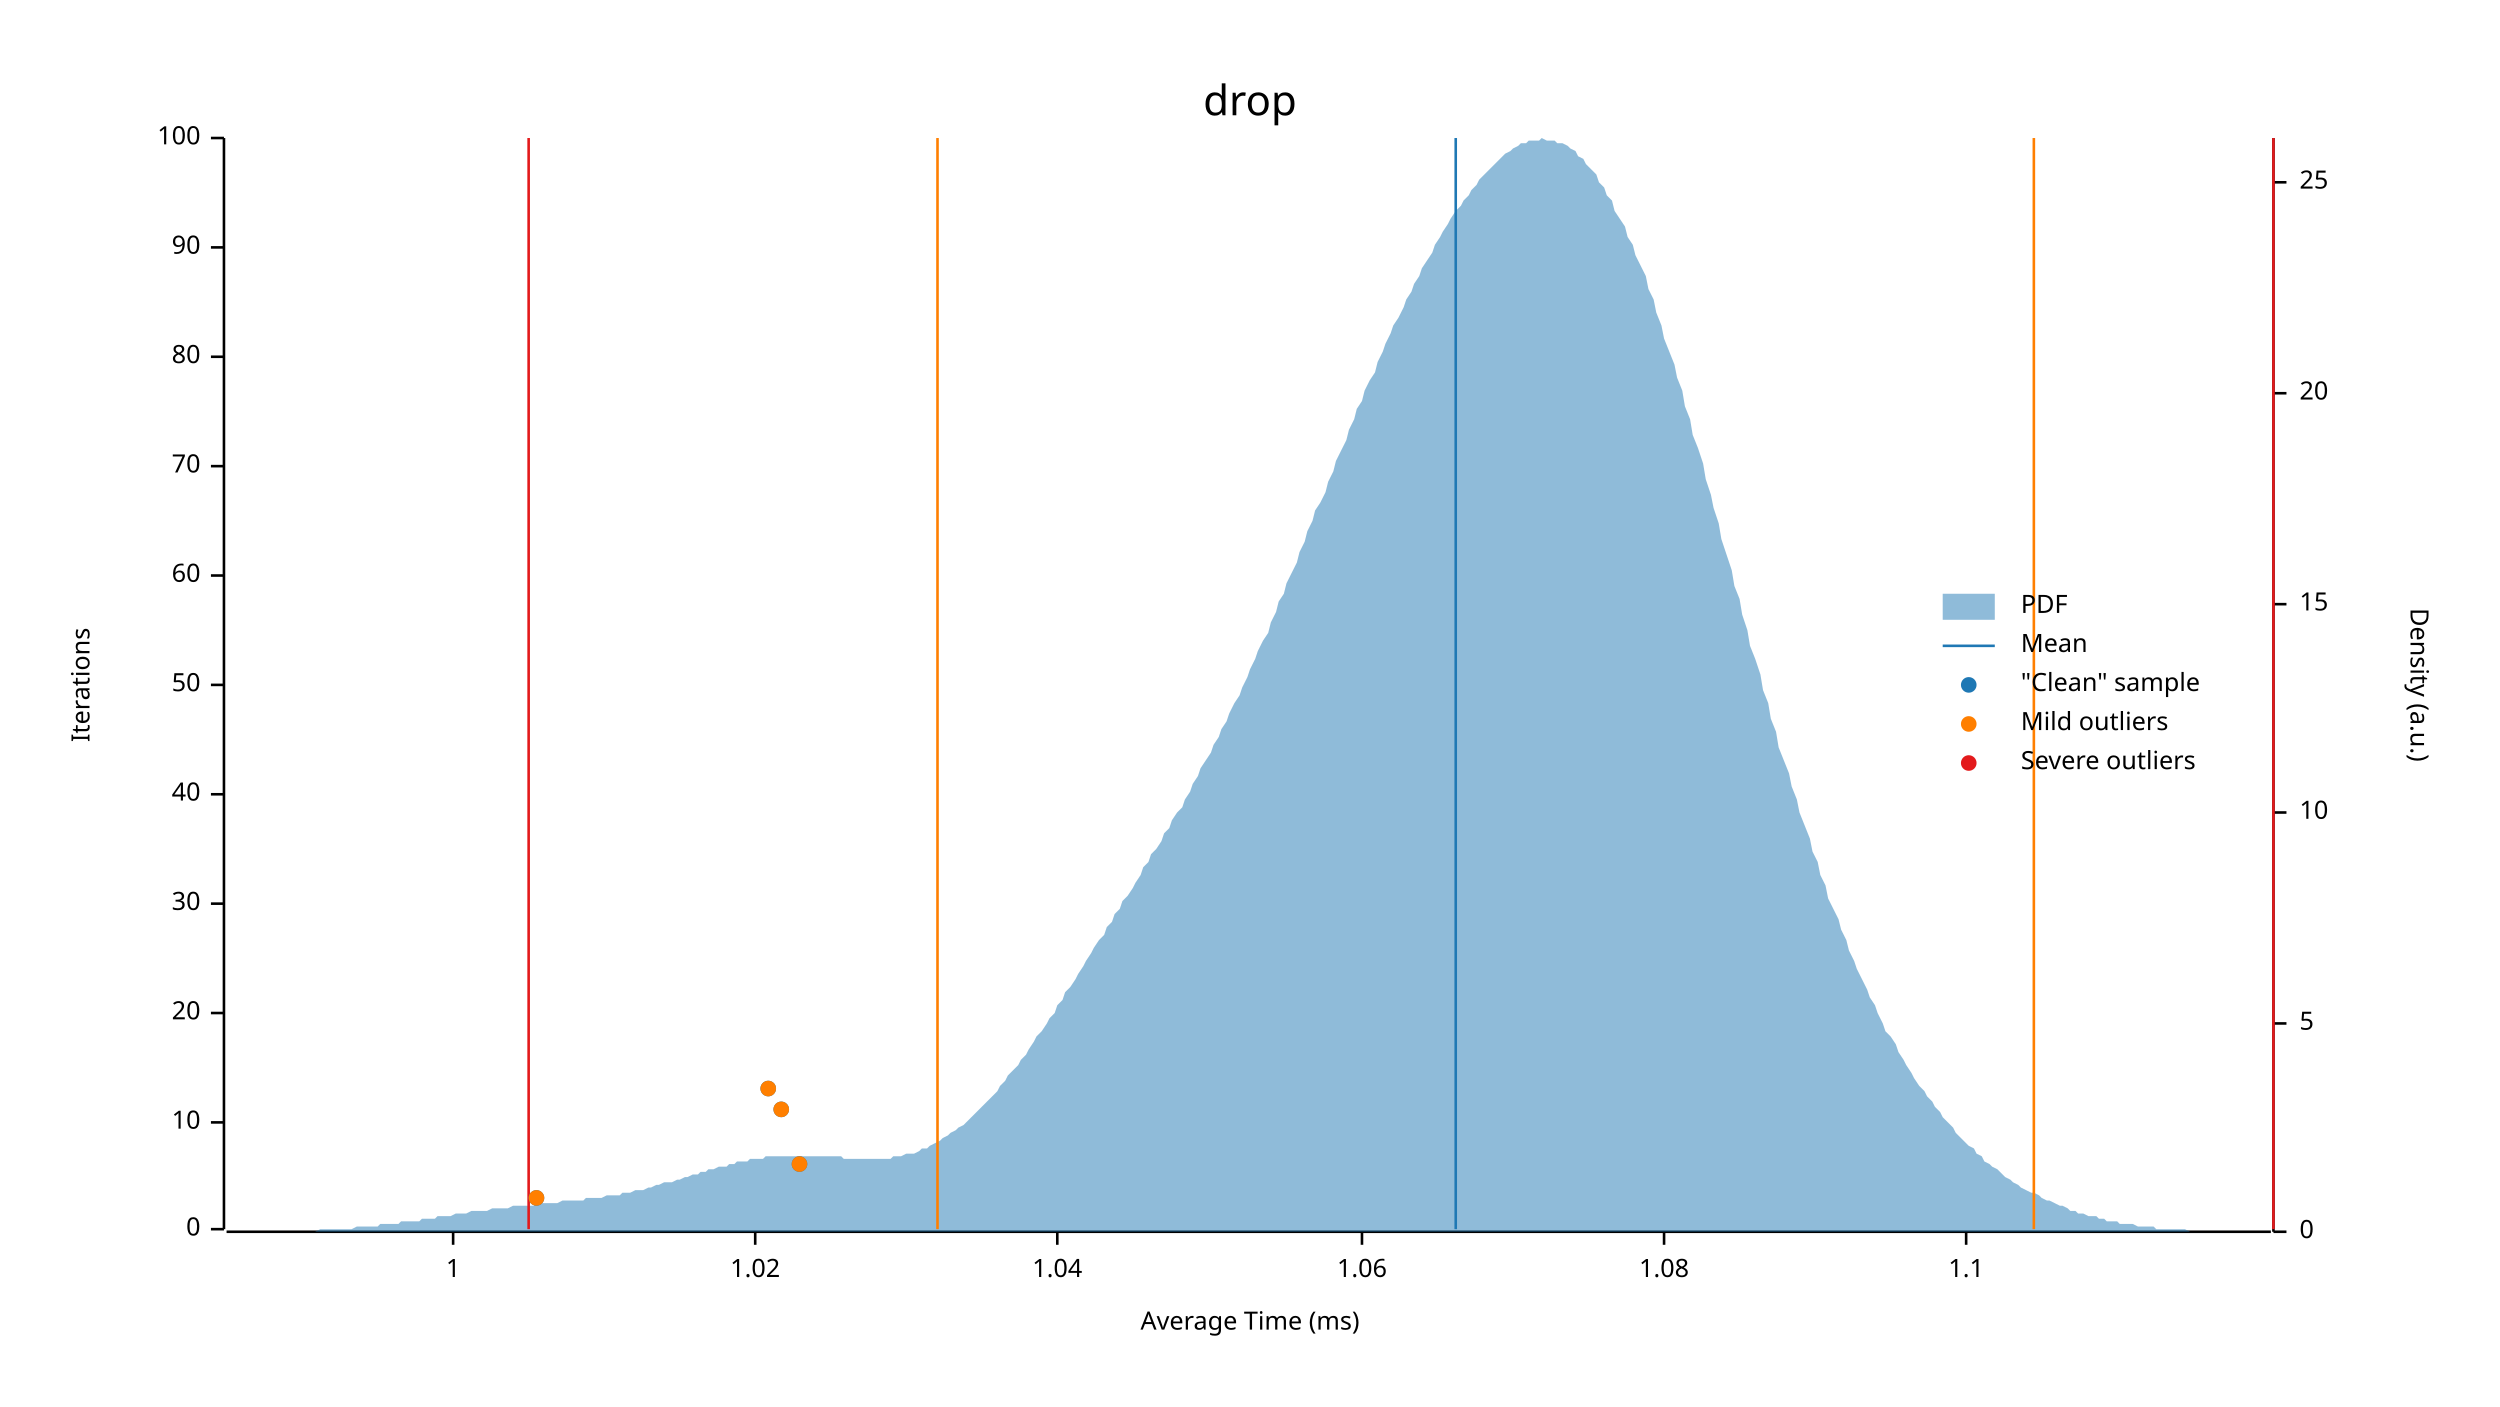
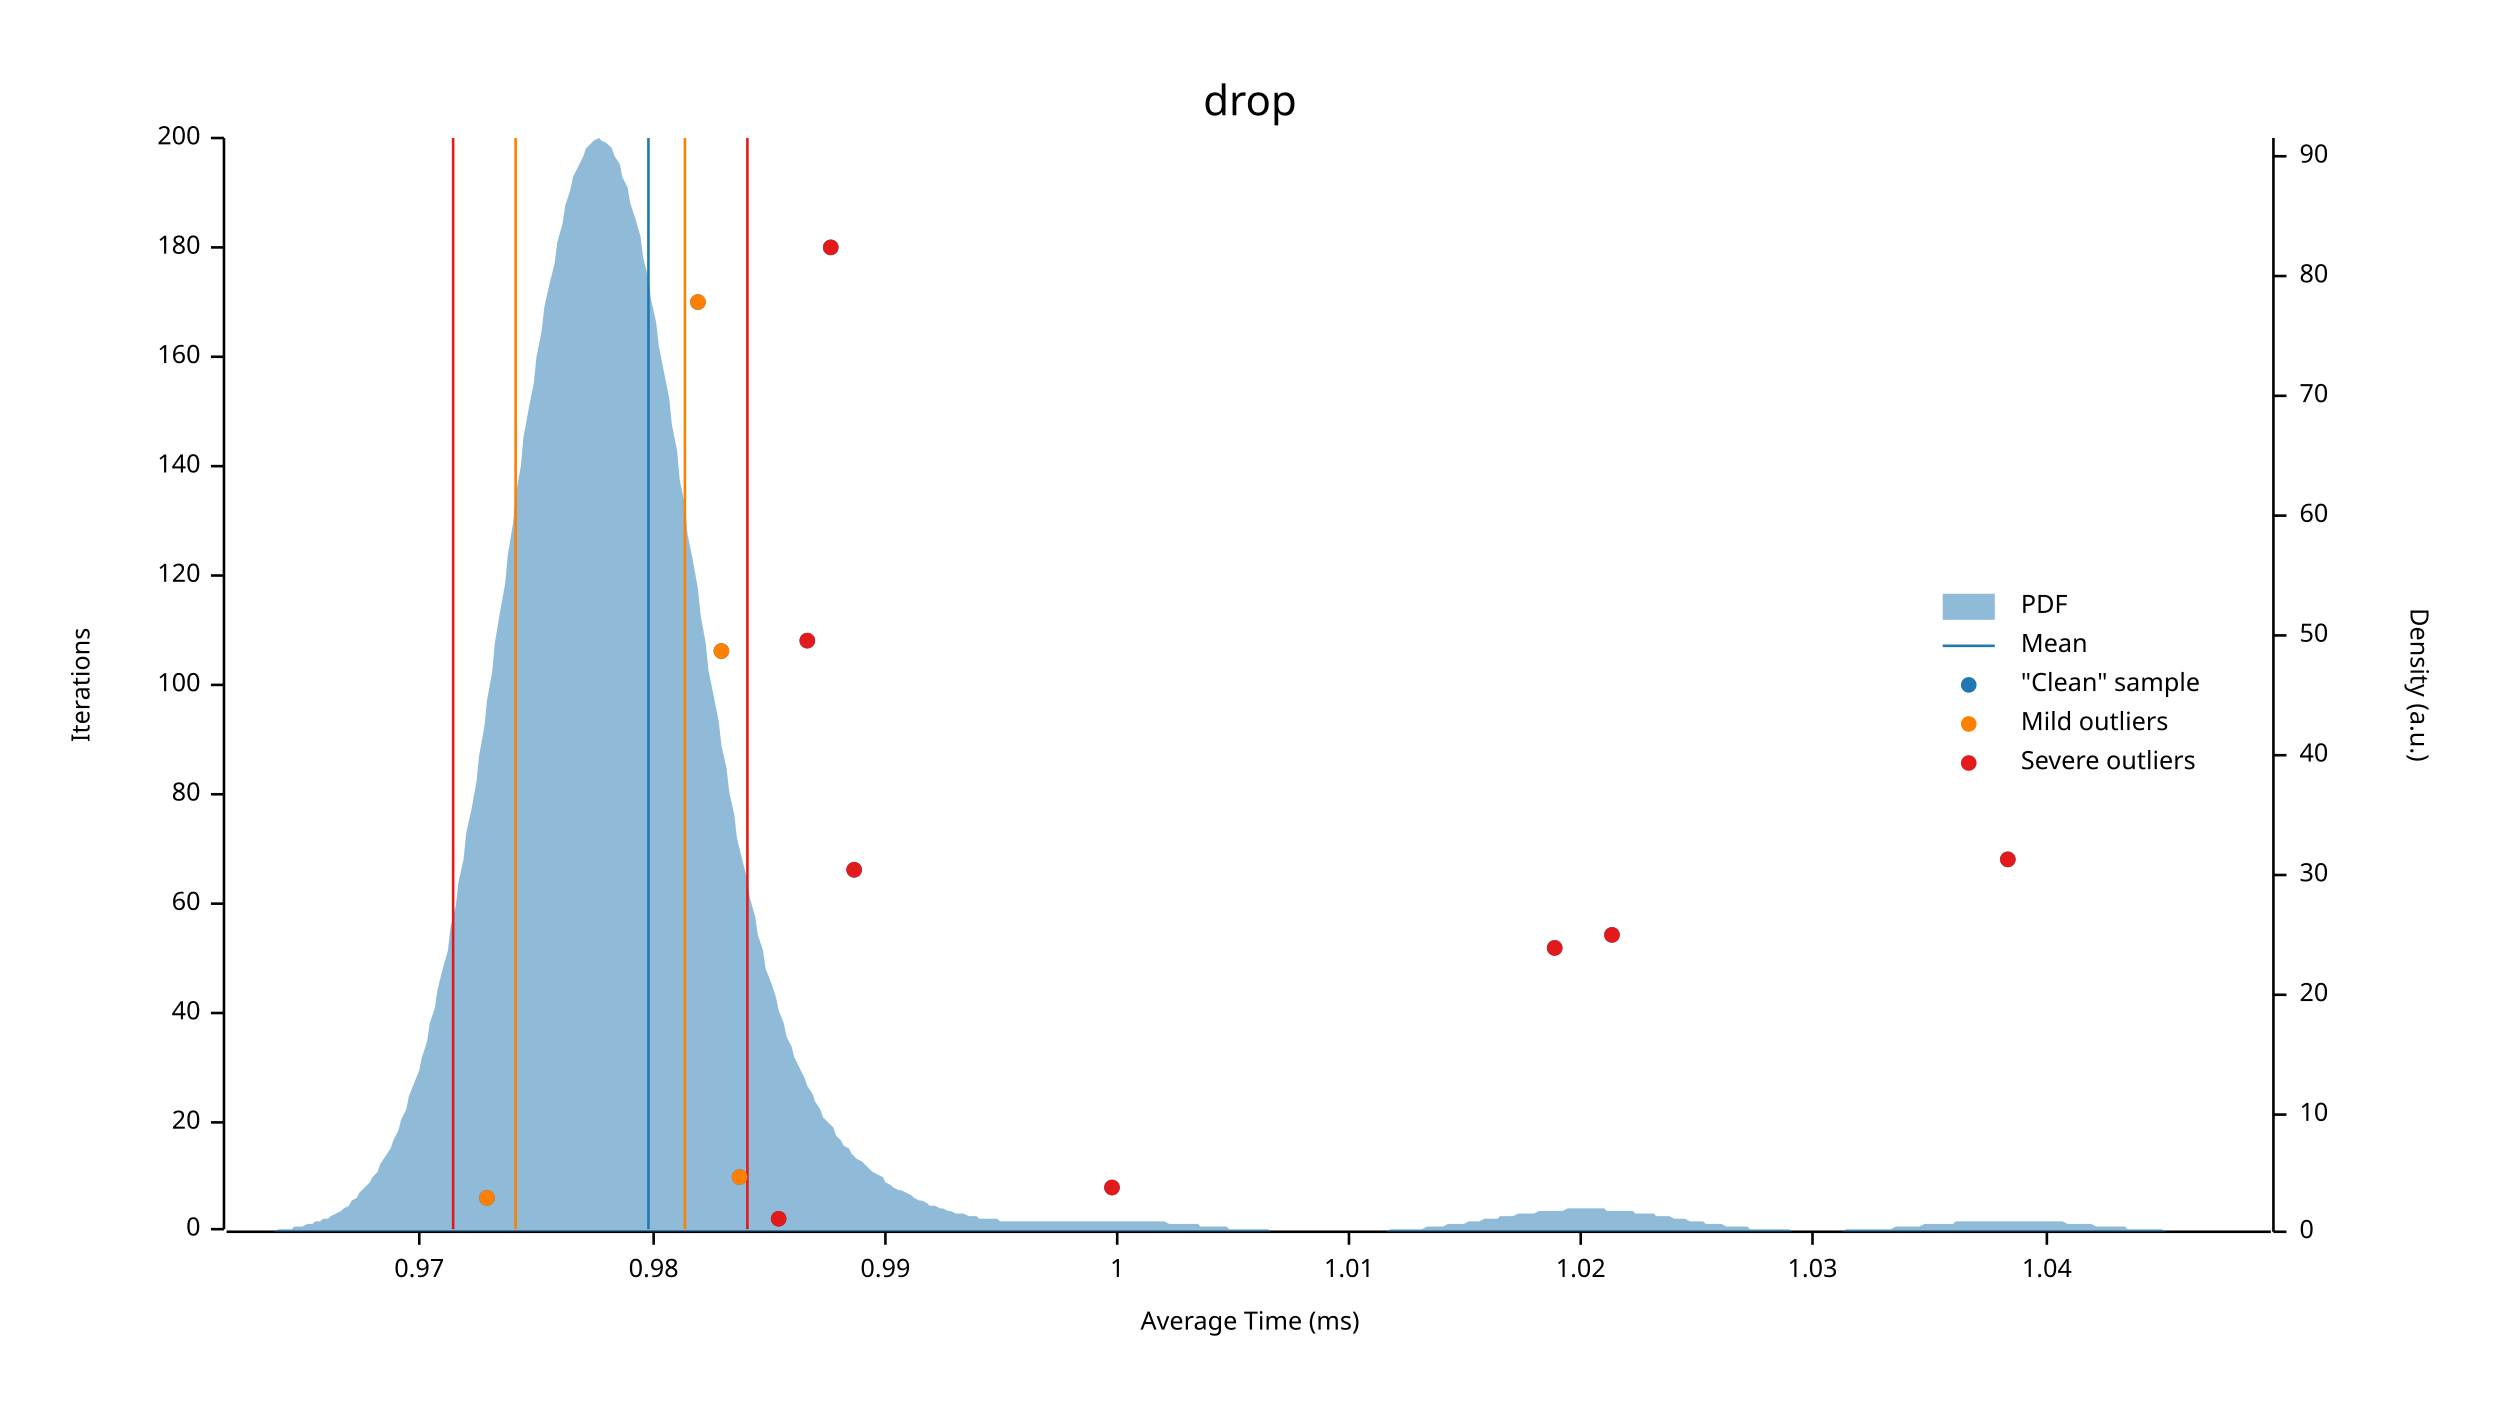
<svg xmlns="http://www.w3.org/2000/svg" width="960" height="540" viewBox="0 0 960 540">
  <text x="480" y="32" dy="0.76em" text-anchor="middle" font-family="sans-serif" font-size="16.129" opacity="1" fill="#000000">
drop
</text>
  <text x="27" y="263" dy="0.76em" text-anchor="middle" font-family="sans-serif" font-size="9.677" opacity="1" fill="#000000" transform="rotate(270, 27, 263)">
Iterations
</text>
  <text x="480" y="513" dy="-0.5ex" text-anchor="middle" font-family="sans-serif" font-size="9.677" opacity="1" fill="#000000">
Average Time (ms)
</text>
  <polyline fill="none" opacity="1" stroke="#000000" stroke-width="1" points="86,53 86,472 " />
  <text x="77" y="472" dy="0.5ex" text-anchor="end" font-family="sans-serif" font-size="9.677" opacity="1" fill="#000000">
0
</text>
  <polyline fill="none" opacity="1" stroke="#000000" stroke-width="1" points="81,472 86,472 " />
  <text x="77" y="431" dy="0.5ex" text-anchor="end" font-family="sans-serif" font-size="9.677" opacity="1" fill="#000000">
- 10
+ 20
</text>
  <polyline fill="none" opacity="1" stroke="#000000" stroke-width="1" points="81,431 86,431 " />
  <text x="77" y="389" dy="0.5ex" text-anchor="end" font-family="sans-serif" font-size="9.677" opacity="1" fill="#000000">
- 20
+ 40
</text>
  <polyline fill="none" opacity="1" stroke="#000000" stroke-width="1" points="81,389 86,389 " />
  <text x="77" y="347" dy="0.5ex" text-anchor="end" font-family="sans-serif" font-size="9.677" opacity="1" fill="#000000">
- 30
+ 60
</text>
  <polyline fill="none" opacity="1" stroke="#000000" stroke-width="1" points="81,347 86,347 " />
  <text x="77" y="305" dy="0.5ex" text-anchor="end" font-family="sans-serif" font-size="9.677" opacity="1" fill="#000000">
- 40
+ 80
</text>
  <polyline fill="none" opacity="1" stroke="#000000" stroke-width="1" points="81,305 86,305 " />
  <text x="77" y="263" dy="0.5ex" text-anchor="end" font-family="sans-serif" font-size="9.677" opacity="1" fill="#000000">
- 50
+ 100
</text>
  <polyline fill="none" opacity="1" stroke="#000000" stroke-width="1" points="81,263 86,263 " />
  <text x="77" y="221" dy="0.5ex" text-anchor="end" font-family="sans-serif" font-size="9.677" opacity="1" fill="#000000">
- 60
+ 120
</text>
  <polyline fill="none" opacity="1" stroke="#000000" stroke-width="1" points="81,221 86,221 " />
  <text x="77" y="179" dy="0.5ex" text-anchor="end" font-family="sans-serif" font-size="9.677" opacity="1" fill="#000000">
- 70
+ 140
</text>
  <polyline fill="none" opacity="1" stroke="#000000" stroke-width="1" points="81,179 86,179 " />
  <text x="77" y="137" dy="0.5ex" text-anchor="end" font-family="sans-serif" font-size="9.677" opacity="1" fill="#000000">
- 80
+ 160
</text>
  <polyline fill="none" opacity="1" stroke="#000000" stroke-width="1" points="81,137 86,137 " />
  <text x="77" y="95" dy="0.5ex" text-anchor="end" font-family="sans-serif" font-size="9.677" opacity="1" fill="#000000">
- 90
+ 180
</text>
  <polyline fill="none" opacity="1" stroke="#000000" stroke-width="1" points="81,95 86,95 " />
  <text x="77" y="53" dy="0.5ex" text-anchor="end" font-family="sans-serif" font-size="9.677" opacity="1" fill="#000000">
- 100
+ 200
</text>
  <polyline fill="none" opacity="1" stroke="#000000" stroke-width="1" points="81,53 86,53 " />
  <polyline fill="none" opacity="1" stroke="#000000" stroke-width="1" points="87,473 872,473 " />
-   <text x="174" y="483" dy="0.76em" text-anchor="middle" font-family="sans-serif" font-size="9.677" opacity="1" fill="#000000">
+   <text x="161" y="483" dy="0.76em" text-anchor="middle" font-family="sans-serif" font-size="9.677" opacity="1" fill="#000000">
+ 0.97
+ </text>
+   <polyline fill="none" opacity="1" stroke="#000000" stroke-width="1" points="161,473 161,478 " />
+   <text x="251" y="483" dy="0.76em" text-anchor="middle" font-family="sans-serif" font-size="9.677" opacity="1" fill="#000000">
+ 0.98
+ </text>
+   <polyline fill="none" opacity="1" stroke="#000000" stroke-width="1" points="251,473 251,478 " />
+   <text x="340" y="483" dy="0.76em" text-anchor="middle" font-family="sans-serif" font-size="9.677" opacity="1" fill="#000000">
+ 0.99
+ </text>
+   <polyline fill="none" opacity="1" stroke="#000000" stroke-width="1" points="340,473 340,478 " />
+   <text x="429" y="483" dy="0.76em" text-anchor="middle" font-family="sans-serif" font-size="9.677" opacity="1" fill="#000000">
1
</text>
-   <polyline fill="none" opacity="1" stroke="#000000" stroke-width="1" points="174,473 174,478 " />
-   <text x="290" y="483" dy="0.76em" text-anchor="middle" font-family="sans-serif" font-size="9.677" opacity="1" fill="#000000">
+   <polyline fill="none" opacity="1" stroke="#000000" stroke-width="1" points="429,473 429,478 " />
+   <text x="518" y="483" dy="0.76em" text-anchor="middle" font-family="sans-serif" font-size="9.677" opacity="1" fill="#000000">
+ 1.01
+ </text>
+   <polyline fill="none" opacity="1" stroke="#000000" stroke-width="1" points="518,473 518,478 " />
+   <text x="607" y="483" dy="0.76em" text-anchor="middle" font-family="sans-serif" font-size="9.677" opacity="1" fill="#000000">
1.02
</text>
-   <polyline fill="none" opacity="1" stroke="#000000" stroke-width="1" points="290,473 290,478 " />
-   <text x="406" y="483" dy="0.76em" text-anchor="middle" font-family="sans-serif" font-size="9.677" opacity="1" fill="#000000">
+   <polyline fill="none" opacity="1" stroke="#000000" stroke-width="1" points="607,473 607,478 " />
+   <text x="696" y="483" dy="0.76em" text-anchor="middle" font-family="sans-serif" font-size="9.677" opacity="1" fill="#000000">
+ 1.03
+ </text>
+   <polyline fill="none" opacity="1" stroke="#000000" stroke-width="1" points="696,473 696,478 " />
+   <text x="786" y="483" dy="0.76em" text-anchor="middle" font-family="sans-serif" font-size="9.677" opacity="1" fill="#000000">
1.04
</text>
-   <polyline fill="none" opacity="1" stroke="#000000" stroke-width="1" points="406,473 406,478 " />
-   <text x="523" y="483" dy="0.76em" text-anchor="middle" font-family="sans-serif" font-size="9.677" opacity="1" fill="#000000">
- 1.06
- </text>
-   <polyline fill="none" opacity="1" stroke="#000000" stroke-width="1" points="523,473 523,478 " />
-   <text x="639" y="483" dy="0.76em" text-anchor="middle" font-family="sans-serif" font-size="9.677" opacity="1" fill="#000000">
- 1.08
- </text>
-   <polyline fill="none" opacity="1" stroke="#000000" stroke-width="1" points="639,473 639,478 " />
-   <text x="755" y="483" dy="0.76em" text-anchor="middle" font-family="sans-serif" font-size="9.677" opacity="1" fill="#000000">
- 1.1
- </text>
-   <polyline fill="none" opacity="1" stroke="#000000" stroke-width="1" points="755,473 755,478 " />
+   <polyline fill="none" opacity="1" stroke="#000000" stroke-width="1" points="786,473 786,478 " />
  <text x="933" y="263" dy="0.76em" text-anchor="middle" font-family="sans-serif" font-size="9.677" opacity="1" fill="#000000" transform="rotate(90, 933, 263)">
Density (a.u.)
</text>
  <polyline fill="none" opacity="1" stroke="#000000" stroke-width="1" points="873,53 873,473 " />
  <text x="883" y="473" dy="0.5ex" text-anchor="start" font-family="sans-serif" font-size="9.677" opacity="1" fill="#000000">
0
</text>
  <polyline fill="none" opacity="1" stroke="#000000" stroke-width="1" points="873,473 878,473 " />
-   <text x="883" y="393" dy="0.5ex" text-anchor="start" font-family="sans-serif" font-size="9.677" opacity="1" fill="#000000">
- 5
- </text>
-   <polyline fill="none" opacity="1" stroke="#000000" stroke-width="1" points="873,393 878,393 " />
-   <text x="883" y="312" dy="0.5ex" text-anchor="start" font-family="sans-serif" font-size="9.677" opacity="1" fill="#000000">
+   <text x="883" y="428" dy="0.5ex" text-anchor="start" font-family="sans-serif" font-size="9.677" opacity="1" fill="#000000">
10
</text>
-   <polyline fill="none" opacity="1" stroke="#000000" stroke-width="1" points="873,312 878,312 " />
-   <text x="883" y="232" dy="0.5ex" text-anchor="start" font-family="sans-serif" font-size="9.677" opacity="1" fill="#000000">
- 15
- </text>
-   <polyline fill="none" opacity="1" stroke="#000000" stroke-width="1" points="873,232 878,232 " />
-   <text x="883" y="151" dy="0.5ex" text-anchor="start" font-family="sans-serif" font-size="9.677" opacity="1" fill="#000000">
+   <polyline fill="none" opacity="1" stroke="#000000" stroke-width="1" points="873,428 878,428 " />
+   <text x="883" y="382" dy="0.5ex" text-anchor="start" font-family="sans-serif" font-size="9.677" opacity="1" fill="#000000">
20
</text>
-   <polyline fill="none" opacity="1" stroke="#000000" stroke-width="1" points="873,151 878,151 " />
-   <text x="883" y="70" dy="0.5ex" text-anchor="start" font-family="sans-serif" font-size="9.677" opacity="1" fill="#000000">
- 25
+   <polyline fill="none" opacity="1" stroke="#000000" stroke-width="1" points="873,382 878,382 " />
+   <text x="883" y="336" dy="0.5ex" text-anchor="start" font-family="sans-serif" font-size="9.677" opacity="1" fill="#000000">
+ 30
</text>
-   <polyline fill="none" opacity="1" stroke="#000000" stroke-width="1" points="873,70 878,70 " />
-   <polygon opacity="0.5" fill="#1F78B4" points="87,473 88,473 90,473 91,473 93,473 94,473 96,473 98,473 99,473 101,473 102,473 104,473 105,473 107,473 109,473 110,473 112,473 113,473 115,473 116,473 118,473 120,473 121,473 123,472 124,472 126,472 127,472 129,472 131,472 132,472 134,472 135,472 137,471 138,471 140,471 142,471 143,471 145,471 146,470 148,470 150,470 151,470 153,470 154,469 156,469 157,469 159,469 161,469 162,468 164,468 165,468 167,468 168,467 170,467 172,467 173,467 175,466 176,466 178,466 179,466 181,465 183,465 184,465 186,465 187,465 189,464 190,464 192,464 194,464 195,464 197,463 198,463 200,463 201,463 203,463 205,463 206,462 208,462 209,462 211,462 213,462 214,462 216,461 217,461 219,461 220,461 222,461 224,461 225,460 227,460 228,460 230,460 231,460 233,459 235,459 236,459 238,459 239,458 241,458 242,458 244,457 246,457 247,457 249,456 250,456 252,455 253,455 255,454 257,454 258,454 260,453 261,453 263,452 264,452 266,451 268,451 269,450 271,450 272,449 274,449 276,448 277,448 279,448 280,447 282,447 283,446 285,446 287,446 288,445 290,445 291,445 293,445 294,444 296,444 298,444 299,444 301,444 302,444 304,444 305,444 307,444 309,444 310,444 312,444 313,444 315,444 316,444 318,444 320,444 321,444 323,444 324,445 326,445 327,445 329,445 331,445 332,445 334,445 335,445 337,445 339,445 340,445 342,445 343,444 345,444 346,444 348,443 350,443 351,443 353,442 354,441 356,441 357,440 359,439 361,438 362,437 364,436 365,435 367,434 368,433 370,432 372,430 373,429 375,427 376,426 378,424 379,423 381,421 383,419 384,417 386,415 387,413 389,411 391,409 392,407 394,405 395,403 397,400 398,398 400,396 402,393 403,391 405,389 406,386 408,384 409,381 411,379 413,376 414,374 416,371 417,369 419,366 420,364 422,361 424,359 425,356 427,354 428,351 430,349 431,346 433,344 435,341 436,339 438,336 439,333 441,331 442,328 444,326 446,323 447,320 449,318 450,315 452,312 454,310 455,307 457,304 458,301 460,298 461,295 463,292 465,289 466,286 468,283 469,280 471,277 472,274 474,270 476,267 477,264 479,260 480,257 482,253 483,250 485,246 487,243 488,239 490,235 491,231 493,228 494,224 496,220 498,216 499,212 501,208 502,204 504,200 505,196 507,193 509,189 510,185 512,181 513,177 515,173 517,169 518,165 520,161 521,157 523,154 524,150 526,146 528,143 529,139 531,135 532,132 534,128 535,125 537,122 539,118 540,115 542,112 543,109 545,106 546,103 548,100 550,97 551,94 553,91 554,89 556,86 557,84 559,81 561,79 562,77 564,75 565,73 567,71 568,69 570,67 572,65 573,64 575,62 576,61 578,59 580,58 581,57 583,56 584,55 586,55 587,54 589,54 591,54 592,53 594,54 595,54 597,54 598,55 600,55 602,56 603,57 605,58 606,60 608,61 609,63 611,65 613,67 614,70 616,72 617,75 619,77 620,81 622,84 624,87 625,91 627,94 628,98 630,102 632,106 633,111 635,115 636,120 638,125 639,130 641,135 643,140 644,145 646,150 647,156 649,161 650,167 652,172 654,178 655,184 657,190 658,195 660,201 661,207 663,213 665,219 666,225 668,230 669,236 671,242 672,248 674,253 676,259 677,265 679,270 680,276 682,281 683,287 685,292 687,297 688,302 690,307 691,312 693,317 695,322 696,327 698,331 699,336 701,340 702,345 704,349 706,353 707,357 709,361 710,365 712,369 713,372 715,376 717,380 718,383 720,386 721,389 723,393 724,396 726,398 728,401 729,404 731,407 732,409 734,412 735,414 737,417 739,419 740,421 742,423 743,425 745,427 746,429 748,431 750,433 751,435 753,437 754,438 756,440 758,441 759,443 761,444 762,446 764,447 765,448 767,449 769,451 770,452 772,453 773,454 775,455 776,456 778,457 780,458 781,458 783,459 784,460 786,461 787,461 789,462 791,463 792,463 794,464 795,465 797,465 798,466 800,466 802,467 803,467 805,467 806,468 808,468 809,469 811,469 813,469 814,470 816,470 817,470 819,470 821,471 822,471 824,471 825,471 827,471 828,472 830,472 832,472 833,472 835,472 836,472 838,472 839,472 841,473 843,473 844,473 846,473 847,473 849,473 850,473 852,473 854,473 855,473 857,473 858,473 860,473 861,473 863,473 865,473 866,473 868,473 869,473 871,473 873,473 873,473 87,473 " />
-   <polyline fill="none" opacity="1" stroke="#1F78B4" stroke-width="1" points="559,472 559,53 " />
-   <polyline fill="none" opacity="1" stroke="#FF7F00" stroke-width="1" points="360,472 360,53 " />
-   <polyline fill="none" opacity="1" stroke="#FF7F00" stroke-width="1" points="781,472 781,53 " />
-   <polyline fill="none" opacity="1" stroke="#E31A1C" stroke-width="1" points="203,472 203,53 " />
-   <polyline fill="none" opacity="1" stroke="#E31A1C" stroke-width="1" points="873,472 873,53 " />
-   <circle cx="206" cy="460" r="3" opacity="1" fill="#1F78B4" stroke="none" stroke-width="1" />
-   <circle cx="307" cy="447" r="3" opacity="1" fill="#1F78B4" stroke="none" stroke-width="1" />
-   <circle cx="300" cy="426" r="3" opacity="1" fill="#1F78B4" stroke="none" stroke-width="1" />
-   <circle cx="295" cy="418" r="3" opacity="1" fill="#1F78B4" stroke="none" stroke-width="1" />
-   <circle cx="206" cy="460" r="3" opacity="1" fill="#FF7F00" stroke="none" stroke-width="1" />
-   <circle cx="307" cy="447" r="3" opacity="1" fill="#FF7F00" stroke="none" stroke-width="1" />
-   <circle cx="300" cy="426" r="3" opacity="1" fill="#FF7F00" stroke="none" stroke-width="1" />
-   <circle cx="295" cy="418" r="3" opacity="1" fill="#FF7F00" stroke="none" stroke-width="1" />
+   <polyline fill="none" opacity="1" stroke="#000000" stroke-width="1" points="873,336 878,336 " />
+   <text x="883" y="290" dy="0.5ex" text-anchor="start" font-family="sans-serif" font-size="9.677" opacity="1" fill="#000000">
+ 40
+ </text>
+   <polyline fill="none" opacity="1" stroke="#000000" stroke-width="1" points="873,290 878,290 " />
+   <text x="883" y="244" dy="0.5ex" text-anchor="start" font-family="sans-serif" font-size="9.677" opacity="1" fill="#000000">
+ 50
+ </text>
+   <polyline fill="none" opacity="1" stroke="#000000" stroke-width="1" points="873,244 878,244 " />
+   <text x="883" y="198" dy="0.5ex" text-anchor="start" font-family="sans-serif" font-size="9.677" opacity="1" fill="#000000">
+ 60
+ </text>
+   <polyline fill="none" opacity="1" stroke="#000000" stroke-width="1" points="873,198 878,198 " />
+   <text x="883" y="152" dy="0.5ex" text-anchor="start" font-family="sans-serif" font-size="9.677" opacity="1" fill="#000000">
+ 70
+ </text>
+   <polyline fill="none" opacity="1" stroke="#000000" stroke-width="1" points="873,152 878,152 " />
+   <text x="883" y="106" dy="0.5ex" text-anchor="start" font-family="sans-serif" font-size="9.677" opacity="1" fill="#000000">
+ 80
+ </text>
+   <polyline fill="none" opacity="1" stroke="#000000" stroke-width="1" points="873,106 878,106 " />
+   <text x="883" y="60" dy="0.5ex" text-anchor="start" font-family="sans-serif" font-size="9.677" opacity="1" fill="#000000">
+ 90
+ </text>
+   <polyline fill="none" opacity="1" stroke="#000000" stroke-width="1" points="873,60 878,60 " />
+   <polygon opacity="0.5" fill="#1F78B4" points="87,473 88,473 90,473 91,473 93,473 94,473 96,473 98,473 99,473 101,473 102,473 104,473 105,473 107,472 109,472 110,472 112,472 113,471 115,471 116,471 118,470 120,470 121,469 123,469 124,468 126,468 127,467 129,466 131,465 132,464 134,463 135,461 137,460 138,458 140,456 142,454 143,452 145,450 146,447 148,444 150,441 151,438 153,434 154,430 156,426 157,421 159,416 161,411 162,406 164,400 165,393 167,387 168,380 170,372 172,365 173,356 175,348 176,339 178,330 179,320 181,311 183,300 184,290 186,279 187,269 189,258 190,247 192,235 194,224 195,213 197,201 198,190 200,179 201,168 203,157 205,147 206,137 208,127 209,118 211,109 213,101 214,93 216,86 217,79 219,73 220,68 222,64 224,60 225,57 227,55 228,54 230,53 231,54 233,55 235,57 236,60 238,63 239,68 241,72 242,78 244,84 246,91 247,99 249,107 250,115 252,124 253,133 255,143 257,153 258,163 260,173 261,184 263,194 264,205 266,215 268,226 269,236 271,247 272,257 274,267 276,277 277,286 279,295 280,304 282,313 283,322 285,330 287,338 288,345 290,352 291,359 293,365 294,372 296,377 298,383 299,388 301,393 302,398 304,402 305,406 307,410 309,414 310,417 312,420 313,423 315,426 316,429 318,431 320,433 321,436 323,438 324,440 326,441 327,443 329,445 331,446 332,447 334,449 335,450 337,451 339,452 340,454 342,455 343,456 345,457 346,457 348,458 350,459 351,460 353,461 354,461 356,462 357,463 359,463 361,464 362,464 364,465 365,465 367,466 368,466 370,466 372,467 373,467 375,467 376,468 378,468 379,468 381,468 383,468 384,469 386,469 387,469 389,469 391,469 392,469 394,469 395,469 397,469 398,469 400,469 402,469 403,469 405,469 406,469 408,469 409,469 411,469 413,469 414,469 416,469 417,469 419,469 420,469 422,469 424,469 425,469 427,469 428,469 430,469 431,469 433,469 435,469 436,469 438,469 439,469 441,469 442,469 444,469 446,469 447,469 449,470 450,470 452,470 454,470 455,470 457,470 458,470 460,470 461,471 463,471 465,471 466,471 468,471 469,471 471,471 472,472 474,472 476,472 477,472 479,472 480,472 482,472 483,472 485,472 487,472 488,473 490,473 491,473 493,473 494,473 496,473 498,473 499,473 501,473 502,473 504,473 505,473 507,473 509,473 510,473 512,473 513,473 515,473 517,473 518,473 520,473 521,473 523,473 524,473 526,473 528,473 529,473 531,473 532,473 534,472 535,472 537,472 539,472 540,472 542,472 543,472 545,472 546,472 548,471 550,471 551,471 553,471 554,471 556,470 557,470 559,470 561,470 562,470 564,469 565,469 567,469 568,469 570,468 572,468 573,468 575,468 576,467 578,467 580,467 581,467 583,466 584,466 586,466 587,466 589,466 591,465 592,465 594,465 595,465 597,465 598,465 600,465 602,464 603,464 605,464 606,464 608,464 609,464 611,464 613,464 614,464 616,464 617,465 619,465 620,465 622,465 624,465 625,465 627,465 628,466 630,466 632,466 633,466 635,466 636,467 638,467 639,467 641,467 643,468 644,468 646,468 647,468 649,469 650,469 652,469 654,469 655,470 657,470 658,470 660,470 661,470 663,471 665,471 666,471 668,471 669,471 671,471 672,472 674,472 676,472 677,472 679,472 680,472 682,472 683,472 685,472 687,472 688,473 690,473 691,473 693,473 695,473 696,473 698,473 699,473 701,473 702,473 704,473 706,473 707,473 709,472 710,472 712,472 713,472 715,472 717,472 718,472 720,472 721,472 723,472 724,472 726,472 728,471 729,471 731,471 732,471 734,471 735,471 737,471 739,470 740,470 742,470 743,470 745,470 746,470 748,470 750,470 751,469 753,469 754,469 756,469 758,469 759,469 761,469 762,469 764,469 765,469 767,469 769,469 770,469 772,469 773,469 775,469 776,469 778,469 780,469 781,469 783,469 784,469 786,469 787,469 789,469 791,469 792,469 794,470 795,470 797,470 798,470 800,470 802,470 803,470 805,471 806,471 808,471 809,471 811,471 813,471 814,471 816,471 817,472 819,472 821,472 822,472 824,472 825,472 827,472 828,472 830,472 832,473 833,473 835,473 836,473 838,473 839,473 841,473 843,473 844,473 846,473 847,473 849,473 850,473 852,473 854,473 855,473 857,473 858,473 860,473 861,473 863,473 865,473 866,473 868,473 869,473 871,473 873,473 873,473 87,473 " />
+   <polyline fill="none" opacity="1" stroke="#1F78B4" stroke-width="1" points="249,472 249,53 " />
+   <polyline fill="none" opacity="1" stroke="#FF7F00" stroke-width="1" points="198,472 198,53 " />
+   <polyline fill="none" opacity="1" stroke="#FF7F00" stroke-width="1" points="263,472 263,53 " />
+   <polyline fill="none" opacity="1" stroke="#E31A1C" stroke-width="1" points="174,472 174,53 " />
+   <polyline fill="none" opacity="1" stroke="#E31A1C" stroke-width="1" points="287,472 287,53 " />
+   <circle cx="299" cy="468" r="3" opacity="1" fill="#1F78B4" stroke="none" stroke-width="1" />
+   <circle cx="187" cy="460" r="3" opacity="1" fill="#1F78B4" stroke="none" stroke-width="1" />
+   <circle cx="427" cy="456" r="3" opacity="1" fill="#1F78B4" stroke="none" stroke-width="1" />
+   <circle cx="284" cy="452" r="3" opacity="1" fill="#1F78B4" stroke="none" stroke-width="1" />
+   <circle cx="597" cy="364" r="3" opacity="1" fill="#1F78B4" stroke="none" stroke-width="1" />
+   <circle cx="619" cy="359" r="3" opacity="1" fill="#1F78B4" stroke="none" stroke-width="1" />
+   <circle cx="328" cy="334" r="3" opacity="1" fill="#1F78B4" stroke="none" stroke-width="1" />
+   <circle cx="771" cy="330" r="3" opacity="1" fill="#1F78B4" stroke="none" stroke-width="1" />
+   <circle cx="277" cy="250" r="3" opacity="1" fill="#1F78B4" stroke="none" stroke-width="1" />
+   <circle cx="310" cy="246" r="3" opacity="1" fill="#1F78B4" stroke="none" stroke-width="1" />
+   <circle cx="268" cy="116" r="3" opacity="1" fill="#1F78B4" stroke="none" stroke-width="1" />
+   <circle cx="319" cy="95" r="3" opacity="1" fill="#1F78B4" stroke="none" stroke-width="1" />
+   <circle cx="187" cy="460" r="3" opacity="1" fill="#FF7F00" stroke="none" stroke-width="1" />
+   <circle cx="284" cy="452" r="3" opacity="1" fill="#FF7F00" stroke="none" stroke-width="1" />
+   <circle cx="277" cy="250" r="3" opacity="1" fill="#FF7F00" stroke="none" stroke-width="1" />
+   <circle cx="268" cy="116" r="3" opacity="1" fill="#FF7F00" stroke="none" stroke-width="1" />
+   <circle cx="299" cy="468" r="3" opacity="1" fill="#E31A1C" stroke="none" stroke-width="1" />
+   <circle cx="427" cy="456" r="3" opacity="1" fill="#E31A1C" stroke="none" stroke-width="1" />
+   <circle cx="597" cy="364" r="3" opacity="1" fill="#E31A1C" stroke="none" stroke-width="1" />
+   <circle cx="619" cy="359" r="3" opacity="1" fill="#E31A1C" stroke="none" stroke-width="1" />
+   <circle cx="328" cy="334" r="3" opacity="1" fill="#E31A1C" stroke="none" stroke-width="1" />
+   <circle cx="771" cy="330" r="3" opacity="1" fill="#E31A1C" stroke="none" stroke-width="1" />
+   <circle cx="310" cy="246" r="3" opacity="1" fill="#E31A1C" stroke="none" stroke-width="1" />
+   <circle cx="319" cy="95" r="3" opacity="1" fill="#E31A1C" stroke="none" stroke-width="1" />
  <text x="776" y="228" dy="0.76em" text-anchor="start" font-family="sans-serif" font-size="9.677" opacity="1" fill="#000000">
PDF
</text>
  <text x="776" y="243" dy="0.76em" text-anchor="start" font-family="sans-serif" font-size="9.677" opacity="1" fill="#000000">
Mean
</text>
  <text x="776" y="258" dy="0.76em" text-anchor="start" font-family="sans-serif" font-size="9.677" opacity="1" fill="#000000">
"Clean" sample
</text>
  <text x="776" y="273" dy="0.76em" text-anchor="start" font-family="sans-serif" font-size="9.677" opacity="1" fill="#000000">
Mild outliers
</text>
  <text x="776" y="288" dy="0.76em" text-anchor="start" font-family="sans-serif" font-size="9.677" opacity="1" fill="#000000">
Severe outliers
</text>
  <rect x="746" y="228" width="20" height="10" opacity="0.5" fill="#1F78B4" stroke="none" />
  <polyline fill="none" opacity="1" stroke="#1F78B4" stroke-width="1" points="746,248 766,248 " />
  <circle cx="756" cy="263" r="3" opacity="1" fill="#1F78B4" stroke="none" stroke-width="1" />
  <circle cx="756" cy="278" r="3" opacity="1" fill="#FF7F00" stroke="none" stroke-width="1" />
  <circle cx="756" cy="293" r="3" opacity="1" fill="#E31A1C" stroke="none" stroke-width="1" />
</svg>
